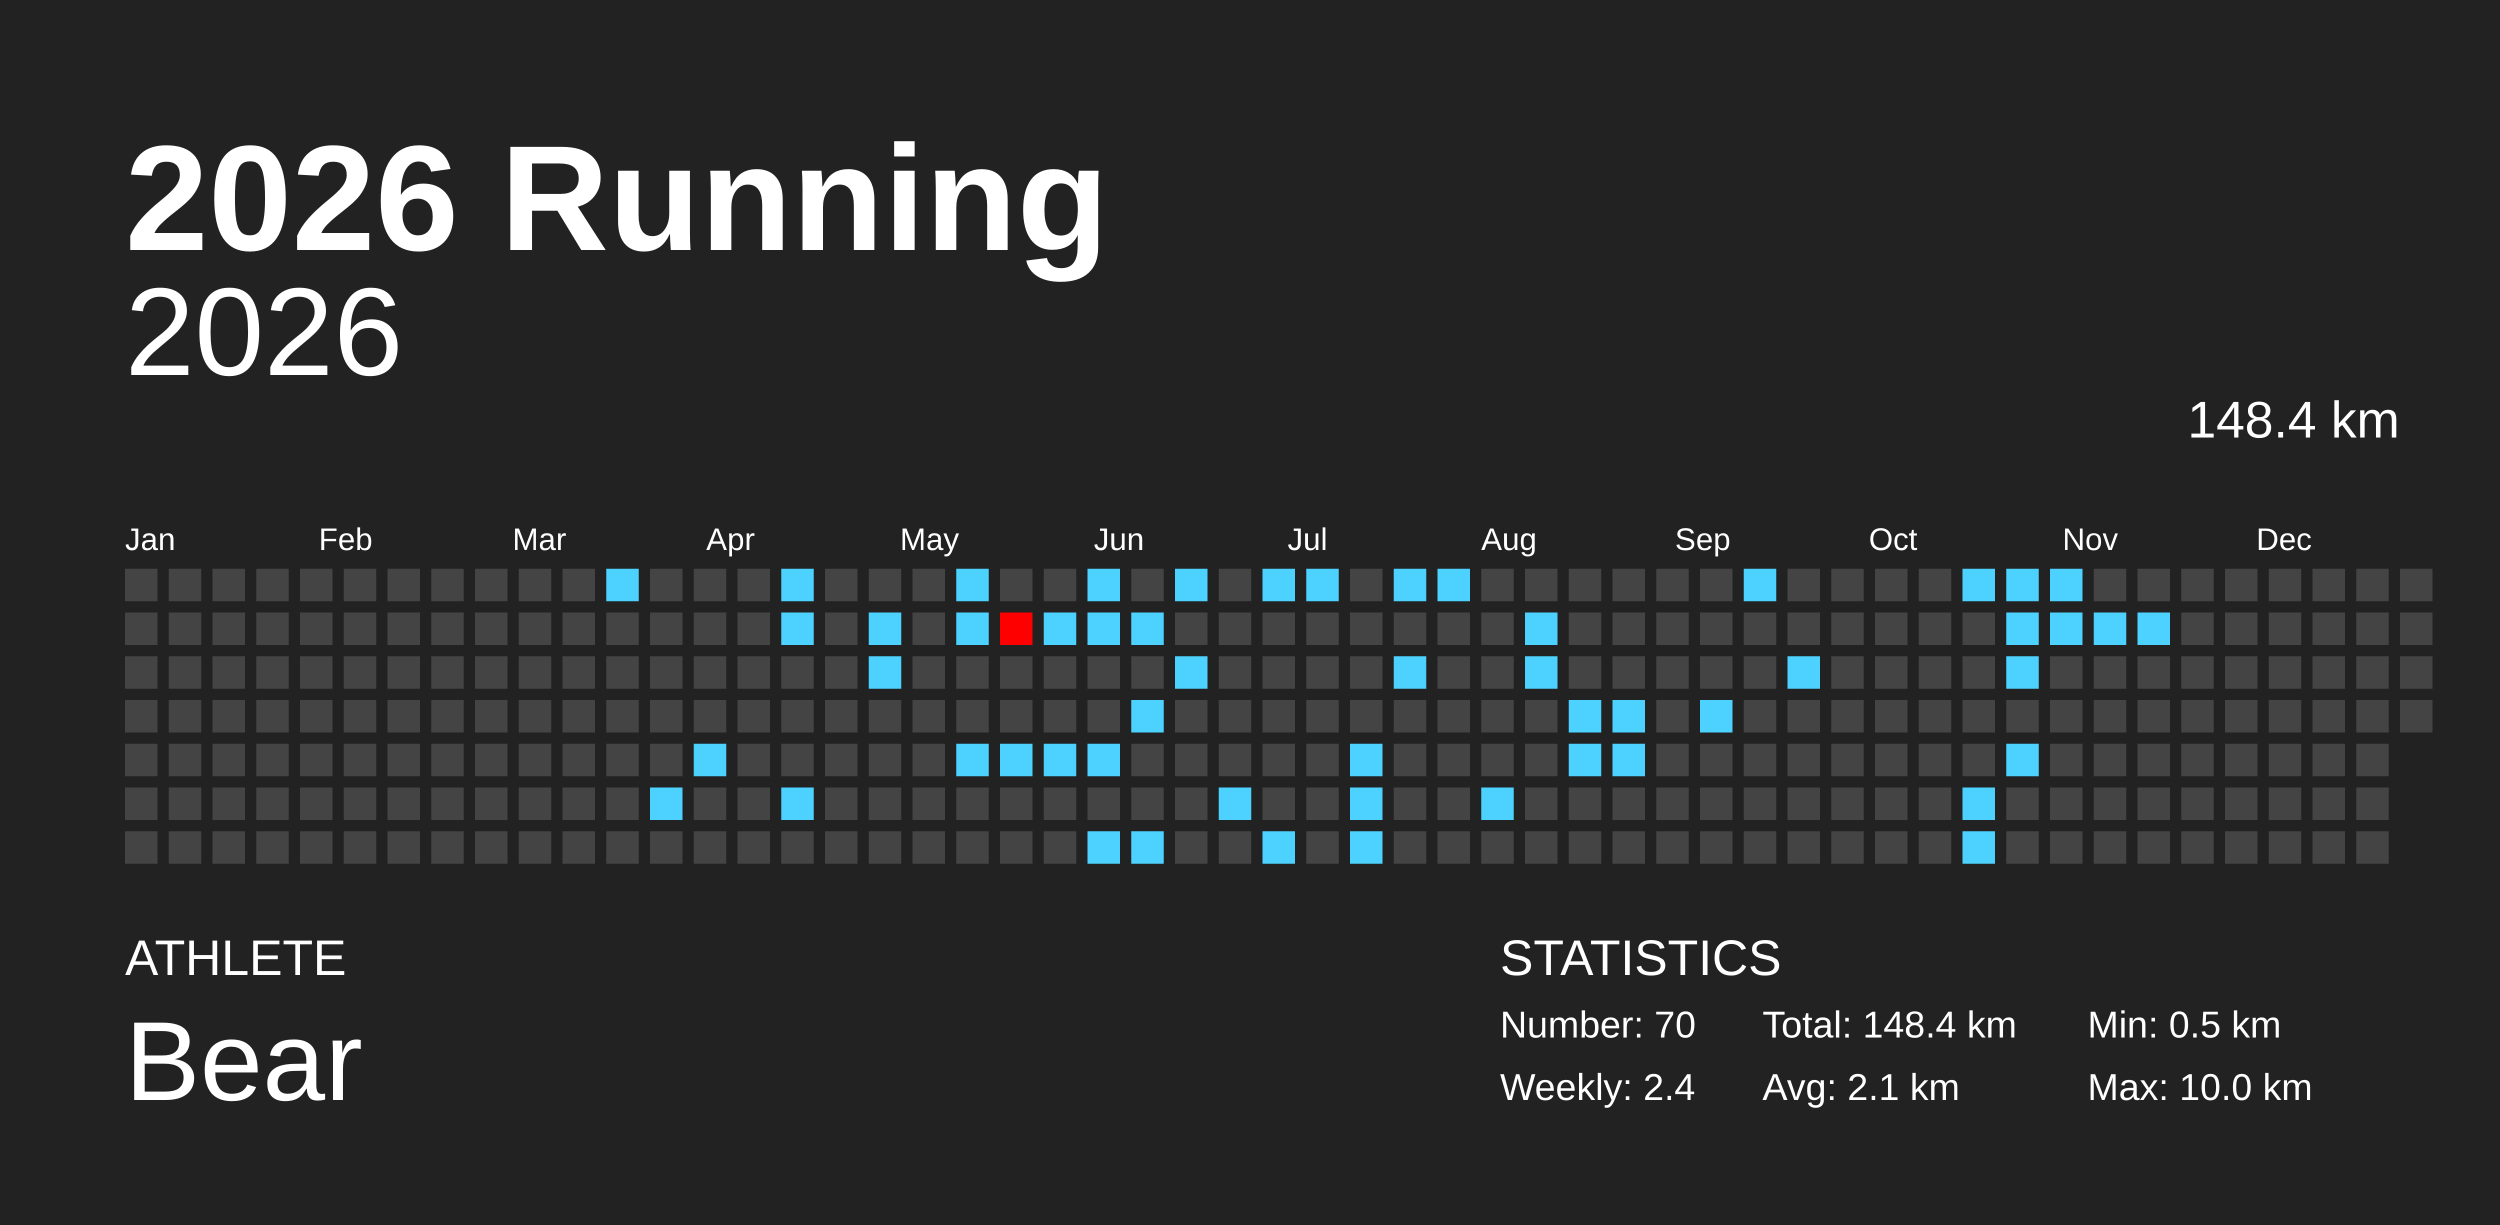
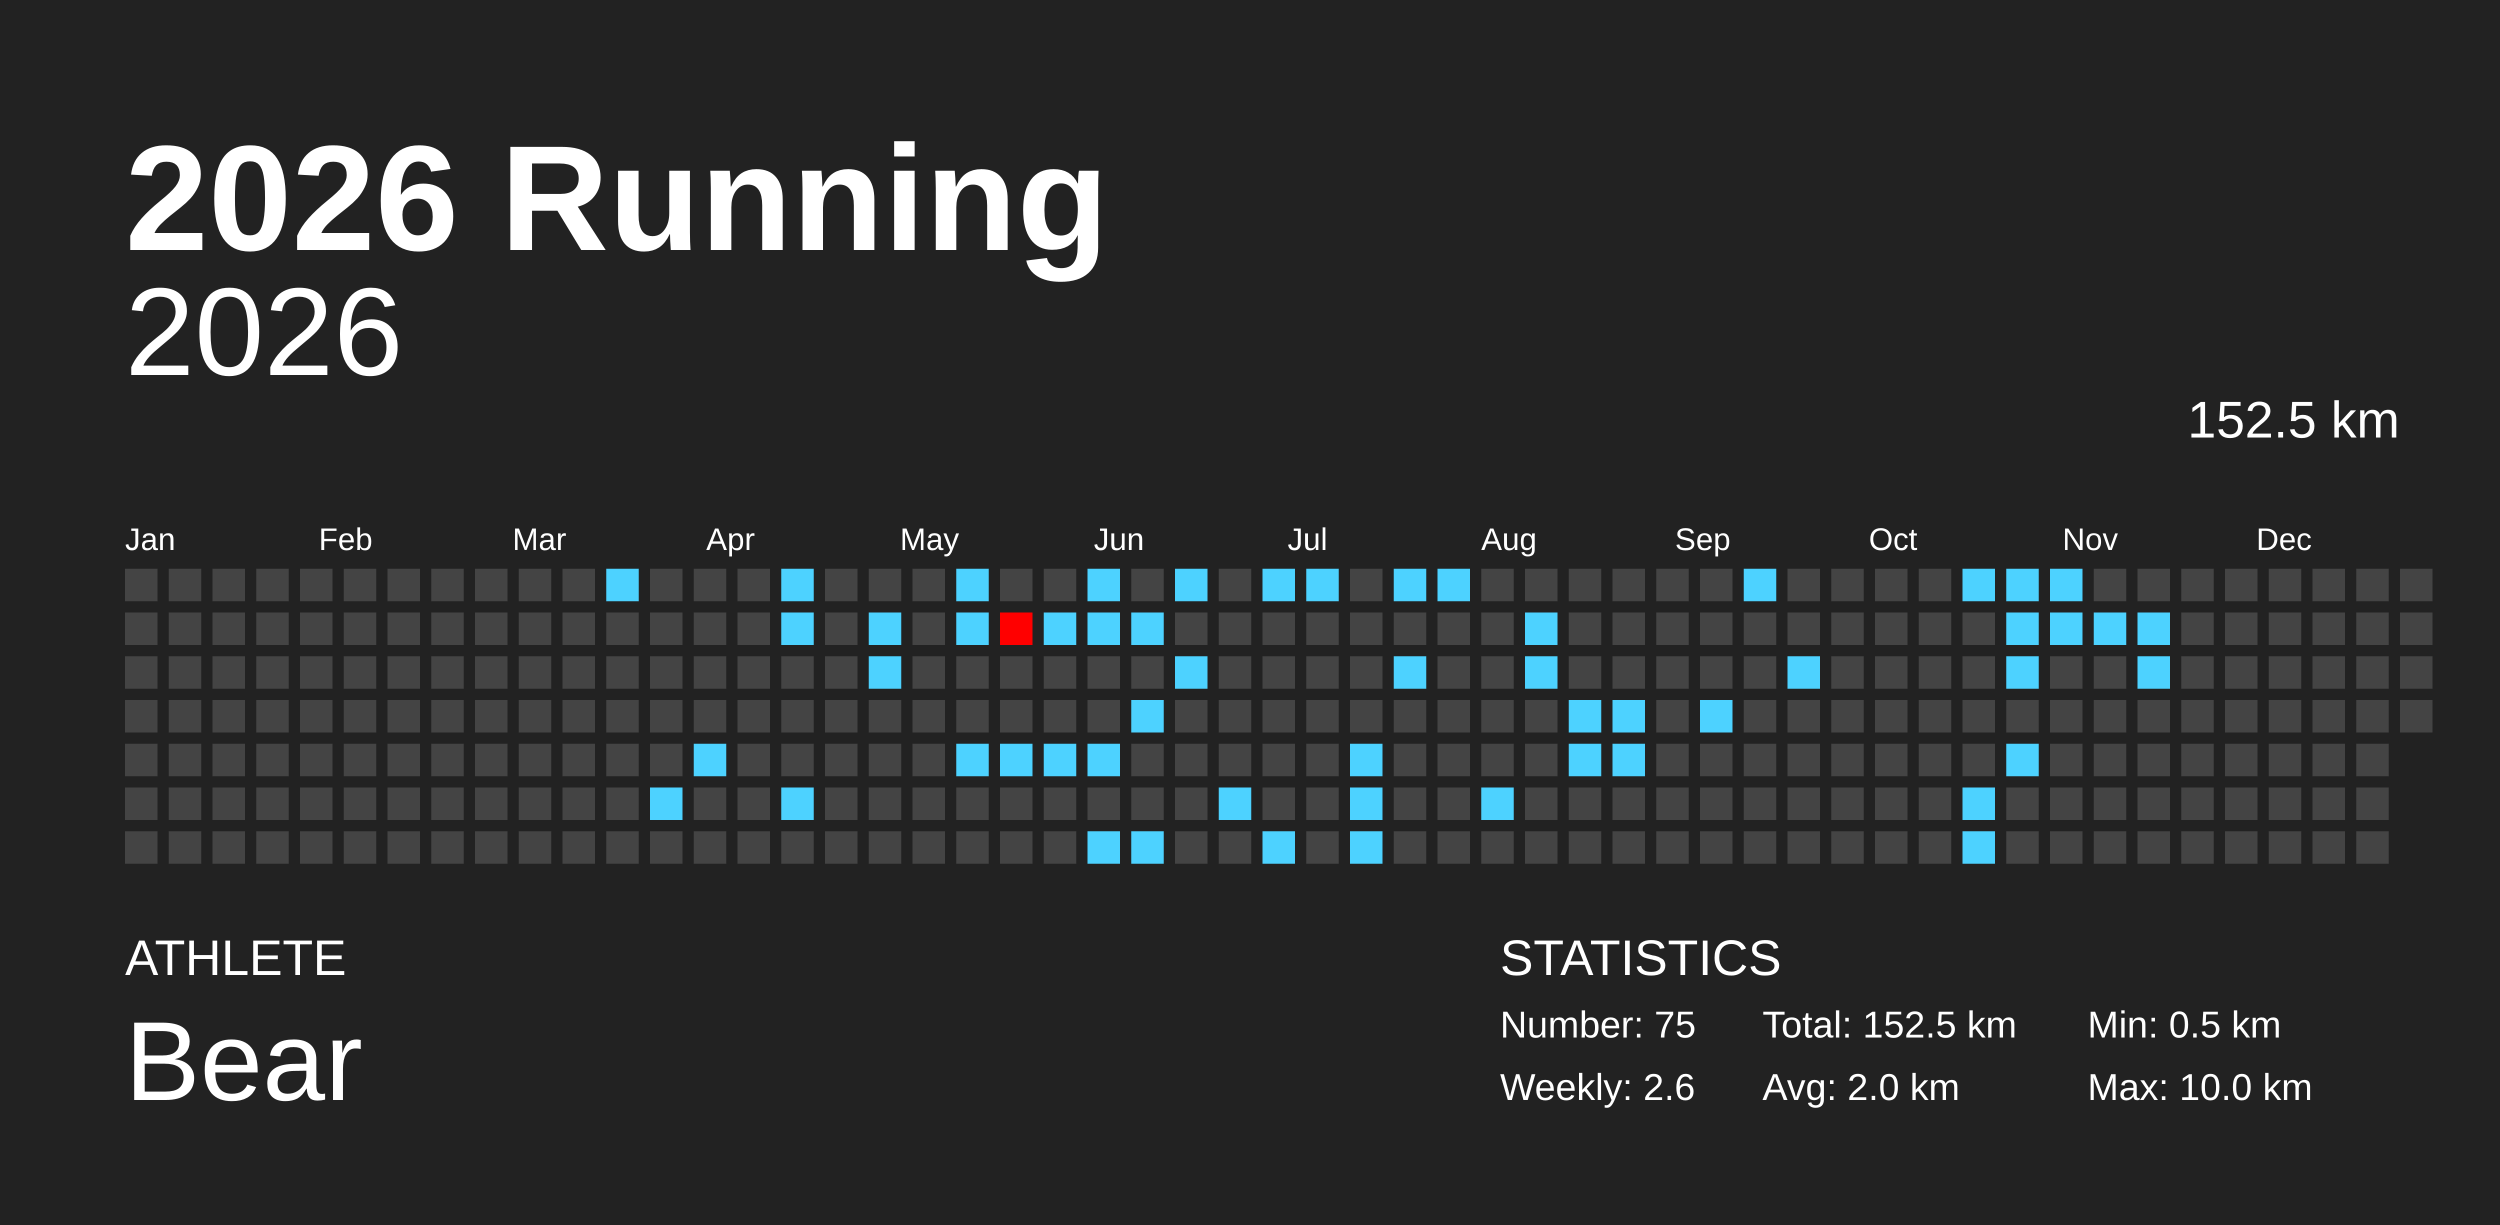
<svg xmlns="http://www.w3.org/2000/svg" baseProfile="full" height="98mm" version="1.1" viewBox="0,0,200,98" width="200mm">
  <defs />
  <rect fill="#222222" height="98" width="200" x="0" y="0" />
  <text fill="#FFFFFF" style="font-size:12px; font-family:Arial; font-weight:bold;" x="10" y="20">2026 Running</text>
  <text fill="#FFFFFF" style="font-size:4px; font-family:Arial" x="10" y="78">ATHLETE</text>
  <text fill="#FFFFFF" style="font-size:9px; font-family:Arial" x="10" y="88">Bear</text>
  <text fill="#FFFFFF" style="font-size:4px; font-family:Arial" x="120" y="78">STATISTICS</text>
-   <text fill="#FFFFFF" style="font-size:3px; font-family:Arial" x="120" y="83">Number: 70</text>
-   <text fill="#FFFFFF" style="font-size:3px; font-family:Arial" x="120" y="88">Weekly: 2.4</text>
-   <text fill="#FFFFFF" style="font-size:3px; font-family:Arial" x="141" y="83">Total: 148.4 km</text>
-   <text fill="#FFFFFF" style="font-size:3px; font-family:Arial" x="141" y="88">Avg: 2.1 km</text>
+   <text fill="#FFFFFF" style="font-size:3px; font-family:Arial" x="120" y="83">Number: 75</text>
+   <text fill="#FFFFFF" style="font-size:3px; font-family:Arial" x="120" y="88">Weekly: 2.6</text>
+   <text fill="#FFFFFF" style="font-size:3px; font-family:Arial" x="141" y="83">Total: 152.5 km</text>
+   <text fill="#FFFFFF" style="font-size:3px; font-family:Arial" x="141" y="88">Avg: 2.0 km</text>
  <text fill="#FFFFFF" style="font-size:3px; font-family:Arial" x="167" y="83">Min: 0.5 km</text>
  <text fill="#FFFFFF" style="font-size:3px; font-family:Arial" x="167" y="88">Max: 10.0 km</text>
  <text alignment-baseline="hanging" fill="#FFFFFF" style="font-size:10.0px; font-family:Arial;" x="10" y="30">2026</text>
-   <text alignment-baseline="hanging" fill="#FFFFFF" style="font-size:4.125px; font-family:Arial;" x="175" y="35">148.4 km</text>
+   <text alignment-baseline="hanging" fill="#FFFFFF" style="font-size:4.125px; font-family:Arial;" x="175" y="35">152.5 km</text>
  <text fill="#FFFFFF" style="font-size:2.5px; font-family:Arial" x="10.0" y="44">Jan</text>
  <text fill="#FFFFFF" style="font-size:2.5px; font-family:Arial" x="25.5" y="44">Feb</text>
  <text fill="#FFFFFF" style="font-size:2.5px; font-family:Arial" x="41.0" y="44">Mar</text>
  <text fill="#FFFFFF" style="font-size:2.5px; font-family:Arial" x="56.5" y="44">Apr</text>
  <text fill="#FFFFFF" style="font-size:2.5px; font-family:Arial" x="72.0" y="44">May</text>
  <text fill="#FFFFFF" style="font-size:2.5px; font-family:Arial" x="87.5" y="44">Jun</text>
  <text fill="#FFFFFF" style="font-size:2.5px; font-family:Arial" x="103.0" y="44">Jul</text>
  <text fill="#FFFFFF" style="font-size:2.5px; font-family:Arial" x="118.5" y="44">Aug</text>
  <text fill="#FFFFFF" style="font-size:2.5px; font-family:Arial" x="134.0" y="44">Sep</text>
  <text fill="#FFFFFF" style="font-size:2.5px; font-family:Arial" x="149.5" y="44">Oct</text>
  <text fill="#FFFFFF" style="font-size:2.5px; font-family:Arial" x="165.0" y="44">Nov</text>
  <text fill="#FFFFFF" style="font-size:2.5px; font-family:Arial" x="180.5" y="44">Dec</text>
  <rect fill="#444444" height="2.6" width="2.6" x="10.0" y="45.5" />
  <rect fill="#444444" height="2.6" width="2.6" x="10.0" y="49.0" />
  <rect fill="#444444" height="2.6" width="2.6" x="10.0" y="52.5" />
  <rect fill="#444444" height="2.6" width="2.6" x="10.0" y="56.0" />
  <rect fill="#444444" height="2.6" width="2.6" x="10.0" y="59.5" />
  <rect fill="#444444" height="2.6" width="2.6" x="10.0" y="63.0" />
  <rect fill="#444444" height="2.6" width="2.6" x="10.0" y="66.5" />
  <rect fill="#444444" height="2.6" width="2.6" x="13.5" y="45.5" />
  <rect fill="#444444" height="2.6" width="2.6" x="13.5" y="49.0" />
  <rect fill="#444444" height="2.6" width="2.6" x="13.5" y="52.5" />
  <rect fill="#444444" height="2.6" width="2.6" x="13.5" y="56.0" />
  <rect fill="#444444" height="2.6" width="2.6" x="13.5" y="59.5" />
  <rect fill="#444444" height="2.6" width="2.6" x="13.5" y="63.0" />
  <rect fill="#444444" height="2.6" width="2.6" x="13.5" y="66.5" />
  <rect fill="#444444" height="2.6" width="2.6" x="17.0" y="45.5" />
  <rect fill="#444444" height="2.6" width="2.6" x="17.0" y="49.0" />
  <rect fill="#444444" height="2.6" width="2.6" x="17.0" y="52.5" />
  <rect fill="#444444" height="2.6" width="2.6" x="17.0" y="56.0" />
  <rect fill="#444444" height="2.6" width="2.6" x="17.0" y="59.5" />
  <rect fill="#444444" height="2.6" width="2.6" x="17.0" y="63.0" />
  <rect fill="#444444" height="2.6" width="2.6" x="17.0" y="66.5" />
  <rect fill="#444444" height="2.6" width="2.6" x="20.5" y="45.5" />
  <rect fill="#444444" height="2.6" width="2.6" x="20.5" y="49.0" />
  <rect fill="#444444" height="2.6" width="2.6" x="20.5" y="52.5" />
  <rect fill="#444444" height="2.6" width="2.6" x="20.5" y="56.0" />
  <rect fill="#444444" height="2.6" width="2.6" x="20.5" y="59.5" />
  <rect fill="#444444" height="2.6" width="2.6" x="20.5" y="63.0" />
  <rect fill="#444444" height="2.6" width="2.6" x="20.5" y="66.5" />
  <rect fill="#444444" height="2.6" width="2.6" x="24.0" y="45.5" />
  <rect fill="#444444" height="2.6" width="2.6" x="24.0" y="49.0" />
  <rect fill="#444444" height="2.6" width="2.6" x="24.0" y="52.5" />
  <rect fill="#444444" height="2.6" width="2.6" x="24.0" y="56.0" />
  <rect fill="#444444" height="2.6" width="2.6" x="24.0" y="59.5" />
  <rect fill="#444444" height="2.6" width="2.6" x="24.0" y="63.0" />
  <rect fill="#444444" height="2.6" width="2.6" x="24.0" y="66.5" />
  <rect fill="#444444" height="2.6" width="2.6" x="27.5" y="45.5" />
  <rect fill="#444444" height="2.6" width="2.6" x="27.5" y="49.0" />
  <rect fill="#444444" height="2.6" width="2.6" x="27.5" y="52.5" />
  <rect fill="#444444" height="2.6" width="2.6" x="27.5" y="56.0" />
  <rect fill="#444444" height="2.6" width="2.6" x="27.5" y="59.5" />
  <rect fill="#444444" height="2.6" width="2.6" x="27.5" y="63.0" />
  <rect fill="#444444" height="2.6" width="2.6" x="27.5" y="66.5" />
  <rect fill="#444444" height="2.6" width="2.6" x="31.0" y="45.5" />
  <rect fill="#444444" height="2.6" width="2.6" x="31.0" y="49.0" />
  <rect fill="#444444" height="2.6" width="2.6" x="31.0" y="52.5" />
  <rect fill="#444444" height="2.6" width="2.6" x="31.0" y="56.0" />
  <rect fill="#444444" height="2.6" width="2.6" x="31.0" y="59.5" />
  <rect fill="#444444" height="2.6" width="2.6" x="31.0" y="63.0" />
  <rect fill="#444444" height="2.6" width="2.6" x="31.0" y="66.5" />
  <rect fill="#444444" height="2.6" width="2.6" x="34.5" y="45.5" />
  <rect fill="#444444" height="2.6" width="2.6" x="34.5" y="49.0" />
  <rect fill="#444444" height="2.6" width="2.6" x="34.5" y="52.5" />
  <rect fill="#444444" height="2.6" width="2.6" x="34.5" y="56.0" />
  <rect fill="#444444" height="2.6" width="2.6" x="34.5" y="59.5" />
  <rect fill="#444444" height="2.6" width="2.6" x="34.5" y="63.0" />
  <rect fill="#444444" height="2.6" width="2.6" x="34.5" y="66.5" />
  <rect fill="#444444" height="2.6" width="2.6" x="38.0" y="45.5" />
  <rect fill="#444444" height="2.6" width="2.6" x="38.0" y="49.0" />
  <rect fill="#444444" height="2.6" width="2.6" x="38.0" y="52.5" />
  <rect fill="#444444" height="2.6" width="2.6" x="38.0" y="56.0" />
  <rect fill="#444444" height="2.6" width="2.6" x="38.0" y="59.5" />
  <rect fill="#444444" height="2.6" width="2.6" x="38.0" y="63.0" />
  <rect fill="#444444" height="2.6" width="2.6" x="38.0" y="66.5" />
  <rect fill="#444444" height="2.6" width="2.6" x="41.5" y="45.5" />
  <rect fill="#444444" height="2.6" width="2.6" x="41.5" y="49.0" />
  <rect fill="#444444" height="2.6" width="2.6" x="41.5" y="52.5" />
  <rect fill="#444444" height="2.6" width="2.6" x="41.5" y="56.0" />
  <rect fill="#444444" height="2.6" width="2.6" x="41.5" y="59.5" />
  <rect fill="#444444" height="2.6" width="2.6" x="41.5" y="63.0" />
  <rect fill="#444444" height="2.6" width="2.6" x="41.5" y="66.5" />
  <rect fill="#444444" height="2.6" width="2.6" x="45.0" y="45.5" />
  <rect fill="#444444" height="2.6" width="2.6" x="45.0" y="49.0" />
  <rect fill="#444444" height="2.6" width="2.6" x="45.0" y="52.5" />
  <rect fill="#444444" height="2.6" width="2.6" x="45.0" y="56.0" />
  <rect fill="#444444" height="2.6" width="2.6" x="45.0" y="59.5" />
  <rect fill="#444444" height="2.6" width="2.6" x="45.0" y="63.0" />
  <rect fill="#444444" height="2.6" width="2.6" x="45.0" y="66.5" />
  <rect fill="#4dd2ff" height="2.6" width="2.6" x="48.5" y="45.5" />
  <rect fill="#444444" height="2.6" width="2.6" x="48.5" y="49.0" />
  <rect fill="#444444" height="2.6" width="2.6" x="48.5" y="52.5" />
  <rect fill="#444444" height="2.6" width="2.6" x="48.5" y="56.0" />
  <rect fill="#444444" height="2.6" width="2.6" x="48.5" y="59.5" />
  <rect fill="#444444" height="2.6" width="2.6" x="48.5" y="63.0" />
  <rect fill="#444444" height="2.6" width="2.6" x="48.5" y="66.5" />
  <rect fill="#444444" height="2.6" width="2.6" x="52.0" y="45.5" />
  <rect fill="#444444" height="2.6" width="2.6" x="52.0" y="49.0" />
  <rect fill="#444444" height="2.6" width="2.6" x="52.0" y="52.5" />
  <rect fill="#444444" height="2.6" width="2.6" x="52.0" y="56.0" />
  <rect fill="#444444" height="2.6" width="2.6" x="52.0" y="59.5" />
  <rect fill="#4dd2ff" height="2.6" width="2.6" x="52.0" y="63.0" />
  <rect fill="#444444" height="2.6" width="2.6" x="52.0" y="66.5" />
  <rect fill="#444444" height="2.6" width="2.6" x="55.5" y="45.5" />
  <rect fill="#444444" height="2.6" width="2.6" x="55.5" y="49.0" />
  <rect fill="#444444" height="2.6" width="2.6" x="55.5" y="52.5" />
  <rect fill="#444444" height="2.6" width="2.6" x="55.5" y="56.0" />
  <rect fill="#4dd2ff" height="2.6" width="2.6" x="55.5" y="59.5" />
  <rect fill="#444444" height="2.6" width="2.6" x="55.5" y="63.0" />
  <rect fill="#444444" height="2.6" width="2.6" x="55.5" y="66.5" />
  <rect fill="#444444" height="2.6" width="2.6" x="59.0" y="45.5" />
  <rect fill="#444444" height="2.6" width="2.6" x="59.0" y="49.0" />
  <rect fill="#444444" height="2.6" width="2.6" x="59.0" y="52.5" />
  <rect fill="#444444" height="2.6" width="2.6" x="59.0" y="56.0" />
  <rect fill="#444444" height="2.6" width="2.6" x="59.0" y="59.5" />
  <rect fill="#444444" height="2.6" width="2.6" x="59.0" y="63.0" />
  <rect fill="#444444" height="2.6" width="2.6" x="59.0" y="66.5" />
  <rect fill="#4dd2ff" height="2.6" width="2.6" x="62.5" y="45.5" />
  <rect fill="#4dd2ff" height="2.6" width="2.6" x="62.5" y="49.0" />
  <rect fill="#444444" height="2.6" width="2.6" x="62.5" y="52.5" />
  <rect fill="#444444" height="2.6" width="2.6" x="62.5" y="56.0" />
  <rect fill="#444444" height="2.6" width="2.6" x="62.5" y="59.5" />
  <rect fill="#4dd2ff" height="2.6" width="2.6" x="62.5" y="63.0" />
  <rect fill="#444444" height="2.6" width="2.6" x="62.5" y="66.5" />
  <rect fill="#444444" height="2.6" width="2.6" x="66.0" y="45.5" />
  <rect fill="#444444" height="2.6" width="2.6" x="66.0" y="49.0" />
  <rect fill="#444444" height="2.6" width="2.6" x="66.0" y="52.5" />
  <rect fill="#444444" height="2.6" width="2.6" x="66.0" y="56.0" />
  <rect fill="#444444" height="2.6" width="2.6" x="66.0" y="59.5" />
  <rect fill="#444444" height="2.6" width="2.6" x="66.0" y="63.0" />
  <rect fill="#444444" height="2.6" width="2.6" x="66.0" y="66.5" />
  <rect fill="#444444" height="2.6" width="2.6" x="69.5" y="45.5" />
  <rect fill="#4dd2ff" height="2.6" width="2.6" x="69.5" y="49.0" />
  <rect fill="#4dd2ff" height="2.6" width="2.6" x="69.5" y="52.5" />
  <rect fill="#444444" height="2.6" width="2.6" x="69.5" y="56.0" />
  <rect fill="#444444" height="2.6" width="2.6" x="69.5" y="59.5" />
  <rect fill="#444444" height="2.6" width="2.6" x="69.5" y="63.0" />
  <rect fill="#444444" height="2.6" width="2.6" x="69.5" y="66.5" />
  <rect fill="#444444" height="2.6" width="2.6" x="73.0" y="45.5" />
  <rect fill="#444444" height="2.6" width="2.6" x="73.0" y="49.0" />
  <rect fill="#444444" height="2.6" width="2.6" x="73.0" y="52.5" />
  <rect fill="#444444" height="2.6" width="2.6" x="73.0" y="56.0" />
  <rect fill="#444444" height="2.6" width="2.6" x="73.0" y="59.5" />
  <rect fill="#444444" height="2.6" width="2.6" x="73.0" y="63.0" />
  <rect fill="#444444" height="2.6" width="2.6" x="73.0" y="66.5" />
  <rect fill="#4dd2ff" height="2.6" width="2.6" x="76.5" y="45.5" />
  <rect fill="#4dd2ff" height="2.6" width="2.6" x="76.5" y="49.0" />
  <rect fill="#444444" height="2.6" width="2.6" x="76.5" y="52.5" />
  <rect fill="#444444" height="2.6" width="2.6" x="76.5" y="56.0" />
  <rect fill="#4dd2ff" height="2.6" width="2.6" x="76.5" y="59.5" />
  <rect fill="#444444" height="2.6" width="2.6" x="76.5" y="63.0" />
  <rect fill="#444444" height="2.6" width="2.6" x="76.5" y="66.5" />
  <rect fill="#444444" height="2.6" width="2.6" x="80.0" y="45.5" />
  <rect fill="#ff0000" height="2.6" width="2.6" x="80.0" y="49.0" />
  <rect fill="#444444" height="2.6" width="2.6" x="80.0" y="52.5" />
  <rect fill="#444444" height="2.6" width="2.6" x="80.0" y="56.0" />
  <rect fill="#4dd2ff" height="2.6" width="2.6" x="80.0" y="59.5" />
  <rect fill="#444444" height="2.6" width="2.6" x="80.0" y="63.0" />
  <rect fill="#444444" height="2.6" width="2.6" x="80.0" y="66.5" />
  <rect fill="#444444" height="2.6" width="2.6" x="83.5" y="45.5" />
  <rect fill="#4dd2ff" height="2.6" width="2.6" x="83.5" y="49.0" />
  <rect fill="#444444" height="2.6" width="2.6" x="83.5" y="52.5" />
  <rect fill="#444444" height="2.6" width="2.6" x="83.5" y="56.0" />
  <rect fill="#4dd2ff" height="2.6" width="2.6" x="83.5" y="59.5" />
  <rect fill="#444444" height="2.6" width="2.6" x="83.5" y="63.0" />
  <rect fill="#444444" height="2.6" width="2.6" x="83.5" y="66.5" />
  <rect fill="#4dd2ff" height="2.6" width="2.6" x="87.0" y="45.5" />
  <rect fill="#4dd2ff" height="2.6" width="2.6" x="87.0" y="49.0" />
  <rect fill="#444444" height="2.6" width="2.6" x="87.0" y="52.5" />
  <rect fill="#444444" height="2.6" width="2.6" x="87.0" y="56.0" />
  <rect fill="#4dd2ff" height="2.6" width="2.6" x="87.0" y="59.5" />
  <rect fill="#444444" height="2.6" width="2.6" x="87.0" y="63.0" />
  <rect fill="#4dd2ff" height="2.6" width="2.6" x="87.0" y="66.5" />
  <rect fill="#444444" height="2.6" width="2.6" x="90.5" y="45.5" />
  <rect fill="#4dd2ff" height="2.6" width="2.6" x="90.5" y="49.0" />
  <rect fill="#444444" height="2.6" width="2.6" x="90.5" y="52.5" />
  <rect fill="#4dd2ff" height="2.6" width="2.6" x="90.5" y="56.0" />
  <rect fill="#444444" height="2.6" width="2.6" x="90.5" y="59.5" />
  <rect fill="#444444" height="2.6" width="2.6" x="90.5" y="63.0" />
  <rect fill="#4dd2ff" height="2.6" width="2.6" x="90.5" y="66.5" />
  <rect fill="#4dd2ff" height="2.6" width="2.6" x="94.0" y="45.5" />
  <rect fill="#444444" height="2.6" width="2.6" x="94.0" y="49.0" />
  <rect fill="#4dd2ff" height="2.6" width="2.6" x="94.0" y="52.5" />
  <rect fill="#444444" height="2.6" width="2.6" x="94.0" y="56.0" />
  <rect fill="#444444" height="2.6" width="2.6" x="94.0" y="59.5" />
  <rect fill="#444444" height="2.6" width="2.6" x="94.0" y="63.0" />
  <rect fill="#444444" height="2.6" width="2.6" x="94.0" y="66.5" />
  <rect fill="#444444" height="2.6" width="2.6" x="97.5" y="45.5" />
  <rect fill="#444444" height="2.6" width="2.6" x="97.5" y="49.0" />
  <rect fill="#444444" height="2.6" width="2.6" x="97.5" y="52.5" />
  <rect fill="#444444" height="2.6" width="2.6" x="97.5" y="56.0" />
  <rect fill="#444444" height="2.6" width="2.6" x="97.5" y="59.5" />
  <rect fill="#4dd2ff" height="2.6" width="2.6" x="97.5" y="63.0" />
  <rect fill="#444444" height="2.6" width="2.6" x="97.5" y="66.5" />
  <rect fill="#4dd2ff" height="2.6" width="2.6" x="101.0" y="45.5" />
  <rect fill="#444444" height="2.6" width="2.6" x="101.0" y="49.0" />
  <rect fill="#444444" height="2.6" width="2.6" x="101.0" y="52.5" />
  <rect fill="#444444" height="2.6" width="2.6" x="101.0" y="56.0" />
  <rect fill="#444444" height="2.6" width="2.6" x="101.0" y="59.5" />
  <rect fill="#444444" height="2.6" width="2.6" x="101.0" y="63.0" />
  <rect fill="#4dd2ff" height="2.6" width="2.6" x="101.0" y="66.5" />
  <rect fill="#4dd2ff" height="2.6" width="2.6" x="104.5" y="45.5" />
  <rect fill="#444444" height="2.6" width="2.6" x="104.5" y="49.0" />
  <rect fill="#444444" height="2.6" width="2.6" x="104.5" y="52.5" />
  <rect fill="#444444" height="2.6" width="2.6" x="104.5" y="56.0" />
  <rect fill="#444444" height="2.6" width="2.6" x="104.5" y="59.5" />
  <rect fill="#444444" height="2.6" width="2.6" x="104.5" y="63.0" />
  <rect fill="#444444" height="2.6" width="2.6" x="104.5" y="66.5" />
  <rect fill="#444444" height="2.6" width="2.6" x="108.0" y="45.5" />
  <rect fill="#444444" height="2.6" width="2.6" x="108.0" y="49.0" />
  <rect fill="#444444" height="2.6" width="2.6" x="108.0" y="52.5" />
  <rect fill="#444444" height="2.6" width="2.6" x="108.0" y="56.0" />
  <rect fill="#4dd2ff" height="2.6" width="2.6" x="108.0" y="59.5" />
  <rect fill="#4dd2ff" height="2.6" width="2.6" x="108.0" y="63.0" />
  <rect fill="#4dd2ff" height="2.6" width="2.6" x="108.0" y="66.5" />
  <rect fill="#4dd2ff" height="2.6" width="2.6" x="111.5" y="45.5" />
  <rect fill="#444444" height="2.6" width="2.6" x="111.5" y="49.0" />
  <rect fill="#4dd2ff" height="2.6" width="2.6" x="111.5" y="52.5" />
  <rect fill="#444444" height="2.6" width="2.6" x="111.5" y="56.0" />
  <rect fill="#444444" height="2.6" width="2.6" x="111.5" y="59.5" />
  <rect fill="#444444" height="2.6" width="2.6" x="111.5" y="63.0" />
  <rect fill="#444444" height="2.6" width="2.6" x="111.5" y="66.5" />
  <rect fill="#4dd2ff" height="2.6" width="2.6" x="115.0" y="45.5" />
  <rect fill="#444444" height="2.6" width="2.6" x="115.0" y="49.0" />
  <rect fill="#444444" height="2.6" width="2.6" x="115.0" y="52.5" />
  <rect fill="#444444" height="2.6" width="2.6" x="115.0" y="56.0" />
  <rect fill="#444444" height="2.6" width="2.6" x="115.0" y="59.5" />
  <rect fill="#444444" height="2.6" width="2.6" x="115.0" y="63.0" />
  <rect fill="#444444" height="2.6" width="2.6" x="115.0" y="66.5" />
  <rect fill="#444444" height="2.6" width="2.6" x="118.5" y="45.5" />
  <rect fill="#444444" height="2.6" width="2.6" x="118.5" y="49.0" />
  <rect fill="#444444" height="2.6" width="2.6" x="118.5" y="52.5" />
  <rect fill="#444444" height="2.6" width="2.6" x="118.5" y="56.0" />
  <rect fill="#444444" height="2.6" width="2.6" x="118.5" y="59.5" />
  <rect fill="#4dd2ff" height="2.6" width="2.6" x="118.5" y="63.0" />
  <rect fill="#444444" height="2.6" width="2.6" x="118.5" y="66.5" />
  <rect fill="#444444" height="2.6" width="2.6" x="122.0" y="45.5" />
  <rect fill="#4dd2ff" height="2.6" width="2.6" x="122.0" y="49.0" />
  <rect fill="#4dd2ff" height="2.6" width="2.6" x="122.0" y="52.5" />
  <rect fill="#444444" height="2.6" width="2.6" x="122.0" y="56.0" />
  <rect fill="#444444" height="2.6" width="2.6" x="122.0" y="59.5" />
  <rect fill="#444444" height="2.6" width="2.6" x="122.0" y="63.0" />
  <rect fill="#444444" height="2.6" width="2.6" x="122.0" y="66.5" />
  <rect fill="#444444" height="2.6" width="2.6" x="125.5" y="45.5" />
  <rect fill="#444444" height="2.6" width="2.6" x="125.5" y="49.0" />
  <rect fill="#444444" height="2.6" width="2.6" x="125.5" y="52.5" />
  <rect fill="#4dd2ff" height="2.6" width="2.6" x="125.5" y="56.0" />
  <rect fill="#4dd2ff" height="2.6" width="2.6" x="125.5" y="59.5" />
  <rect fill="#444444" height="2.6" width="2.6" x="125.5" y="63.0" />
  <rect fill="#444444" height="2.6" width="2.6" x="125.5" y="66.5" />
  <rect fill="#444444" height="2.6" width="2.6" x="129.0" y="45.5" />
  <rect fill="#444444" height="2.6" width="2.6" x="129.0" y="49.0" />
  <rect fill="#444444" height="2.6" width="2.6" x="129.0" y="52.5" />
  <rect fill="#4dd2ff" height="2.6" width="2.6" x="129.0" y="56.0" />
  <rect fill="#4dd2ff" height="2.6" width="2.6" x="129.0" y="59.5" />
  <rect fill="#444444" height="2.6" width="2.6" x="129.0" y="63.0" />
  <rect fill="#444444" height="2.6" width="2.6" x="129.0" y="66.5" />
  <rect fill="#444444" height="2.6" width="2.6" x="132.5" y="45.5" />
  <rect fill="#444444" height="2.6" width="2.6" x="132.5" y="49.0" />
  <rect fill="#444444" height="2.6" width="2.6" x="132.5" y="52.5" />
  <rect fill="#444444" height="2.6" width="2.6" x="132.5" y="56.0" />
  <rect fill="#444444" height="2.6" width="2.6" x="132.5" y="59.5" />
  <rect fill="#444444" height="2.6" width="2.6" x="132.5" y="63.0" />
  <rect fill="#444444" height="2.6" width="2.6" x="132.5" y="66.5" />
  <rect fill="#444444" height="2.6" width="2.6" x="136.0" y="45.5" />
  <rect fill="#444444" height="2.6" width="2.6" x="136.0" y="49.0" />
  <rect fill="#444444" height="2.6" width="2.6" x="136.0" y="52.5" />
  <rect fill="#4dd2ff" height="2.6" width="2.6" x="136.0" y="56.0" />
  <rect fill="#444444" height="2.6" width="2.6" x="136.0" y="59.5" />
  <rect fill="#444444" height="2.6" width="2.6" x="136.0" y="63.0" />
  <rect fill="#444444" height="2.6" width="2.6" x="136.0" y="66.5" />
  <rect fill="#4dd2ff" height="2.6" width="2.6" x="139.5" y="45.5" />
  <rect fill="#444444" height="2.6" width="2.6" x="139.5" y="49.0" />
  <rect fill="#444444" height="2.6" width="2.6" x="139.5" y="52.5" />
  <rect fill="#444444" height="2.6" width="2.6" x="139.5" y="56.0" />
  <rect fill="#444444" height="2.6" width="2.6" x="139.5" y="59.5" />
  <rect fill="#444444" height="2.6" width="2.6" x="139.5" y="63.0" />
  <rect fill="#444444" height="2.6" width="2.6" x="139.5" y="66.5" />
  <rect fill="#444444" height="2.6" width="2.6" x="143.0" y="45.5" />
  <rect fill="#444444" height="2.6" width="2.6" x="143.0" y="49.0" />
  <rect fill="#4dd2ff" height="2.6" width="2.6" x="143.0" y="52.5" />
  <rect fill="#444444" height="2.6" width="2.6" x="143.0" y="56.0" />
  <rect fill="#444444" height="2.6" width="2.6" x="143.0" y="59.5" />
  <rect fill="#444444" height="2.6" width="2.6" x="143.0" y="63.0" />
  <rect fill="#444444" height="2.6" width="2.6" x="143.0" y="66.5" />
  <rect fill="#444444" height="2.6" width="2.6" x="146.5" y="45.5" />
  <rect fill="#444444" height="2.6" width="2.6" x="146.5" y="49.0" />
  <rect fill="#444444" height="2.6" width="2.6" x="146.5" y="52.5" />
  <rect fill="#444444" height="2.6" width="2.6" x="146.5" y="56.0" />
  <rect fill="#444444" height="2.6" width="2.6" x="146.5" y="59.5" />
  <rect fill="#444444" height="2.6" width="2.6" x="146.5" y="63.0" />
  <rect fill="#444444" height="2.6" width="2.6" x="146.5" y="66.5" />
  <rect fill="#444444" height="2.6" width="2.6" x="150.0" y="45.5" />
  <rect fill="#444444" height="2.6" width="2.6" x="150.0" y="49.0" />
  <rect fill="#444444" height="2.6" width="2.6" x="150.0" y="52.5" />
  <rect fill="#444444" height="2.6" width="2.6" x="150.0" y="56.0" />
  <rect fill="#444444" height="2.6" width="2.6" x="150.0" y="59.5" />
  <rect fill="#444444" height="2.6" width="2.6" x="150.0" y="63.0" />
  <rect fill="#444444" height="2.6" width="2.6" x="150.0" y="66.5" />
  <rect fill="#444444" height="2.6" width="2.6" x="153.5" y="45.5" />
  <rect fill="#444444" height="2.6" width="2.6" x="153.5" y="49.0" />
  <rect fill="#444444" height="2.6" width="2.6" x="153.5" y="52.5" />
  <rect fill="#444444" height="2.6" width="2.6" x="153.5" y="56.0" />
  <rect fill="#444444" height="2.6" width="2.6" x="153.5" y="59.5" />
  <rect fill="#444444" height="2.6" width="2.6" x="153.5" y="63.0" />
  <rect fill="#444444" height="2.6" width="2.6" x="153.5" y="66.5" />
  <rect fill="#4dd2ff" height="2.6" width="2.6" x="157.0" y="45.5" />
  <rect fill="#444444" height="2.6" width="2.6" x="157.0" y="49.0" />
  <rect fill="#444444" height="2.6" width="2.6" x="157.0" y="52.5" />
  <rect fill="#444444" height="2.6" width="2.6" x="157.0" y="56.0" />
  <rect fill="#444444" height="2.6" width="2.6" x="157.0" y="59.5" />
  <rect fill="#4dd2ff" height="2.6" width="2.6" x="157.0" y="63.0" />
  <rect fill="#4dd2ff" height="2.6" width="2.6" x="157.0" y="66.5" />
  <rect fill="#4dd2ff" height="2.6" width="2.6" x="160.5" y="45.5" />
  <rect fill="#4dd2ff" height="2.6" width="2.6" x="160.5" y="49.0" />
  <rect fill="#4dd2ff" height="2.6" width="2.6" x="160.5" y="52.5" />
  <rect fill="#444444" height="2.6" width="2.6" x="160.5" y="56.0" />
  <rect fill="#4dd2ff" height="2.6" width="2.6" x="160.5" y="59.5" />
  <rect fill="#444444" height="2.6" width="2.6" x="160.5" y="63.0" />
  <rect fill="#444444" height="2.6" width="2.6" x="160.5" y="66.5" />
  <rect fill="#4dd2ff" height="2.6" width="2.6" x="164.0" y="45.5" />
  <rect fill="#4dd2ff" height="2.6" width="2.6" x="164.0" y="49.0" />
  <rect fill="#444444" height="2.6" width="2.6" x="164.0" y="52.5" />
  <rect fill="#444444" height="2.6" width="2.6" x="164.0" y="56.0" />
  <rect fill="#444444" height="2.6" width="2.6" x="164.0" y="59.5" />
  <rect fill="#444444" height="2.6" width="2.6" x="164.0" y="63.0" />
  <rect fill="#444444" height="2.6" width="2.6" x="164.0" y="66.5" />
  <rect fill="#444444" height="2.6" width="2.6" x="167.5" y="45.5" />
  <rect fill="#4dd2ff" height="2.6" width="2.6" x="167.5" y="49.0" />
  <rect fill="#444444" height="2.6" width="2.6" x="167.5" y="52.5" />
  <rect fill="#444444" height="2.6" width="2.6" x="167.5" y="56.0" />
  <rect fill="#444444" height="2.6" width="2.6" x="167.5" y="59.5" />
  <rect fill="#444444" height="2.6" width="2.6" x="167.5" y="63.0" />
  <rect fill="#444444" height="2.6" width="2.6" x="167.5" y="66.5" />
  <rect fill="#444444" height="2.6" width="2.6" x="171.0" y="45.5" />
  <rect fill="#4dd2ff" height="2.6" width="2.6" x="171.0" y="49.0" />
-   <rect fill="#444444" height="2.6" width="2.6" x="171.0" y="52.5" />
+   <rect fill="#4dd2ff" height="2.6" width="2.6" x="171.0" y="52.5" />
  <rect fill="#444444" height="2.6" width="2.6" x="171.0" y="56.0" />
  <rect fill="#444444" height="2.6" width="2.6" x="171.0" y="59.5" />
  <rect fill="#444444" height="2.6" width="2.6" x="171.0" y="63.0" />
  <rect fill="#444444" height="2.6" width="2.6" x="171.0" y="66.5" />
  <rect fill="#444444" height="2.6" width="2.6" x="174.5" y="45.5" />
  <rect fill="#444444" height="2.6" width="2.6" x="174.5" y="49.0" />
  <rect fill="#444444" height="2.6" width="2.6" x="174.5" y="52.5" />
  <rect fill="#444444" height="2.6" width="2.6" x="174.5" y="56.0" />
  <rect fill="#444444" height="2.6" width="2.6" x="174.5" y="59.5" />
  <rect fill="#444444" height="2.6" width="2.6" x="174.5" y="63.0" />
  <rect fill="#444444" height="2.6" width="2.6" x="174.5" y="66.5" />
  <rect fill="#444444" height="2.6" width="2.6" x="178.0" y="45.5" />
  <rect fill="#444444" height="2.6" width="2.6" x="178.0" y="49.0" />
  <rect fill="#444444" height="2.6" width="2.6" x="178.0" y="52.5" />
  <rect fill="#444444" height="2.6" width="2.6" x="178.0" y="56.0" />
  <rect fill="#444444" height="2.6" width="2.6" x="178.0" y="59.5" />
  <rect fill="#444444" height="2.6" width="2.6" x="178.0" y="63.0" />
  <rect fill="#444444" height="2.6" width="2.6" x="178.0" y="66.5" />
  <rect fill="#444444" height="2.6" width="2.6" x="181.5" y="45.5" />
  <rect fill="#444444" height="2.6" width="2.6" x="181.5" y="49.0" />
  <rect fill="#444444" height="2.6" width="2.6" x="181.5" y="52.5" />
  <rect fill="#444444" height="2.6" width="2.6" x="181.5" y="56.0" />
  <rect fill="#444444" height="2.6" width="2.6" x="181.5" y="59.5" />
  <rect fill="#444444" height="2.6" width="2.6" x="181.5" y="63.0" />
  <rect fill="#444444" height="2.6" width="2.6" x="181.5" y="66.5" />
  <rect fill="#444444" height="2.6" width="2.6" x="185.0" y="45.5" />
  <rect fill="#444444" height="2.6" width="2.6" x="185.0" y="49.0" />
  <rect fill="#444444" height="2.6" width="2.6" x="185.0" y="52.5" />
  <rect fill="#444444" height="2.6" width="2.6" x="185.0" y="56.0" />
  <rect fill="#444444" height="2.6" width="2.6" x="185.0" y="59.5" />
  <rect fill="#444444" height="2.6" width="2.6" x="185.0" y="63.0" />
  <rect fill="#444444" height="2.6" width="2.6" x="185.0" y="66.5" />
  <rect fill="#444444" height="2.6" width="2.6" x="188.5" y="45.5" />
  <rect fill="#444444" height="2.6" width="2.6" x="188.5" y="49.0" />
  <rect fill="#444444" height="2.6" width="2.6" x="188.5" y="52.5" />
  <rect fill="#444444" height="2.6" width="2.6" x="188.5" y="56.0" />
  <rect fill="#444444" height="2.6" width="2.6" x="188.5" y="59.5" />
  <rect fill="#444444" height="2.6" width="2.6" x="188.5" y="63.0" />
  <rect fill="#444444" height="2.6" width="2.6" x="188.5" y="66.5" />
  <rect fill="#444444" height="2.6" width="2.6" x="192.0" y="45.5" />
  <rect fill="#444444" height="2.6" width="2.6" x="192.0" y="49.0" />
  <rect fill="#444444" height="2.6" width="2.6" x="192.0" y="52.5" />
  <rect fill="#444444" height="2.6" width="2.6" x="192.0" y="56.0" />
</svg>
